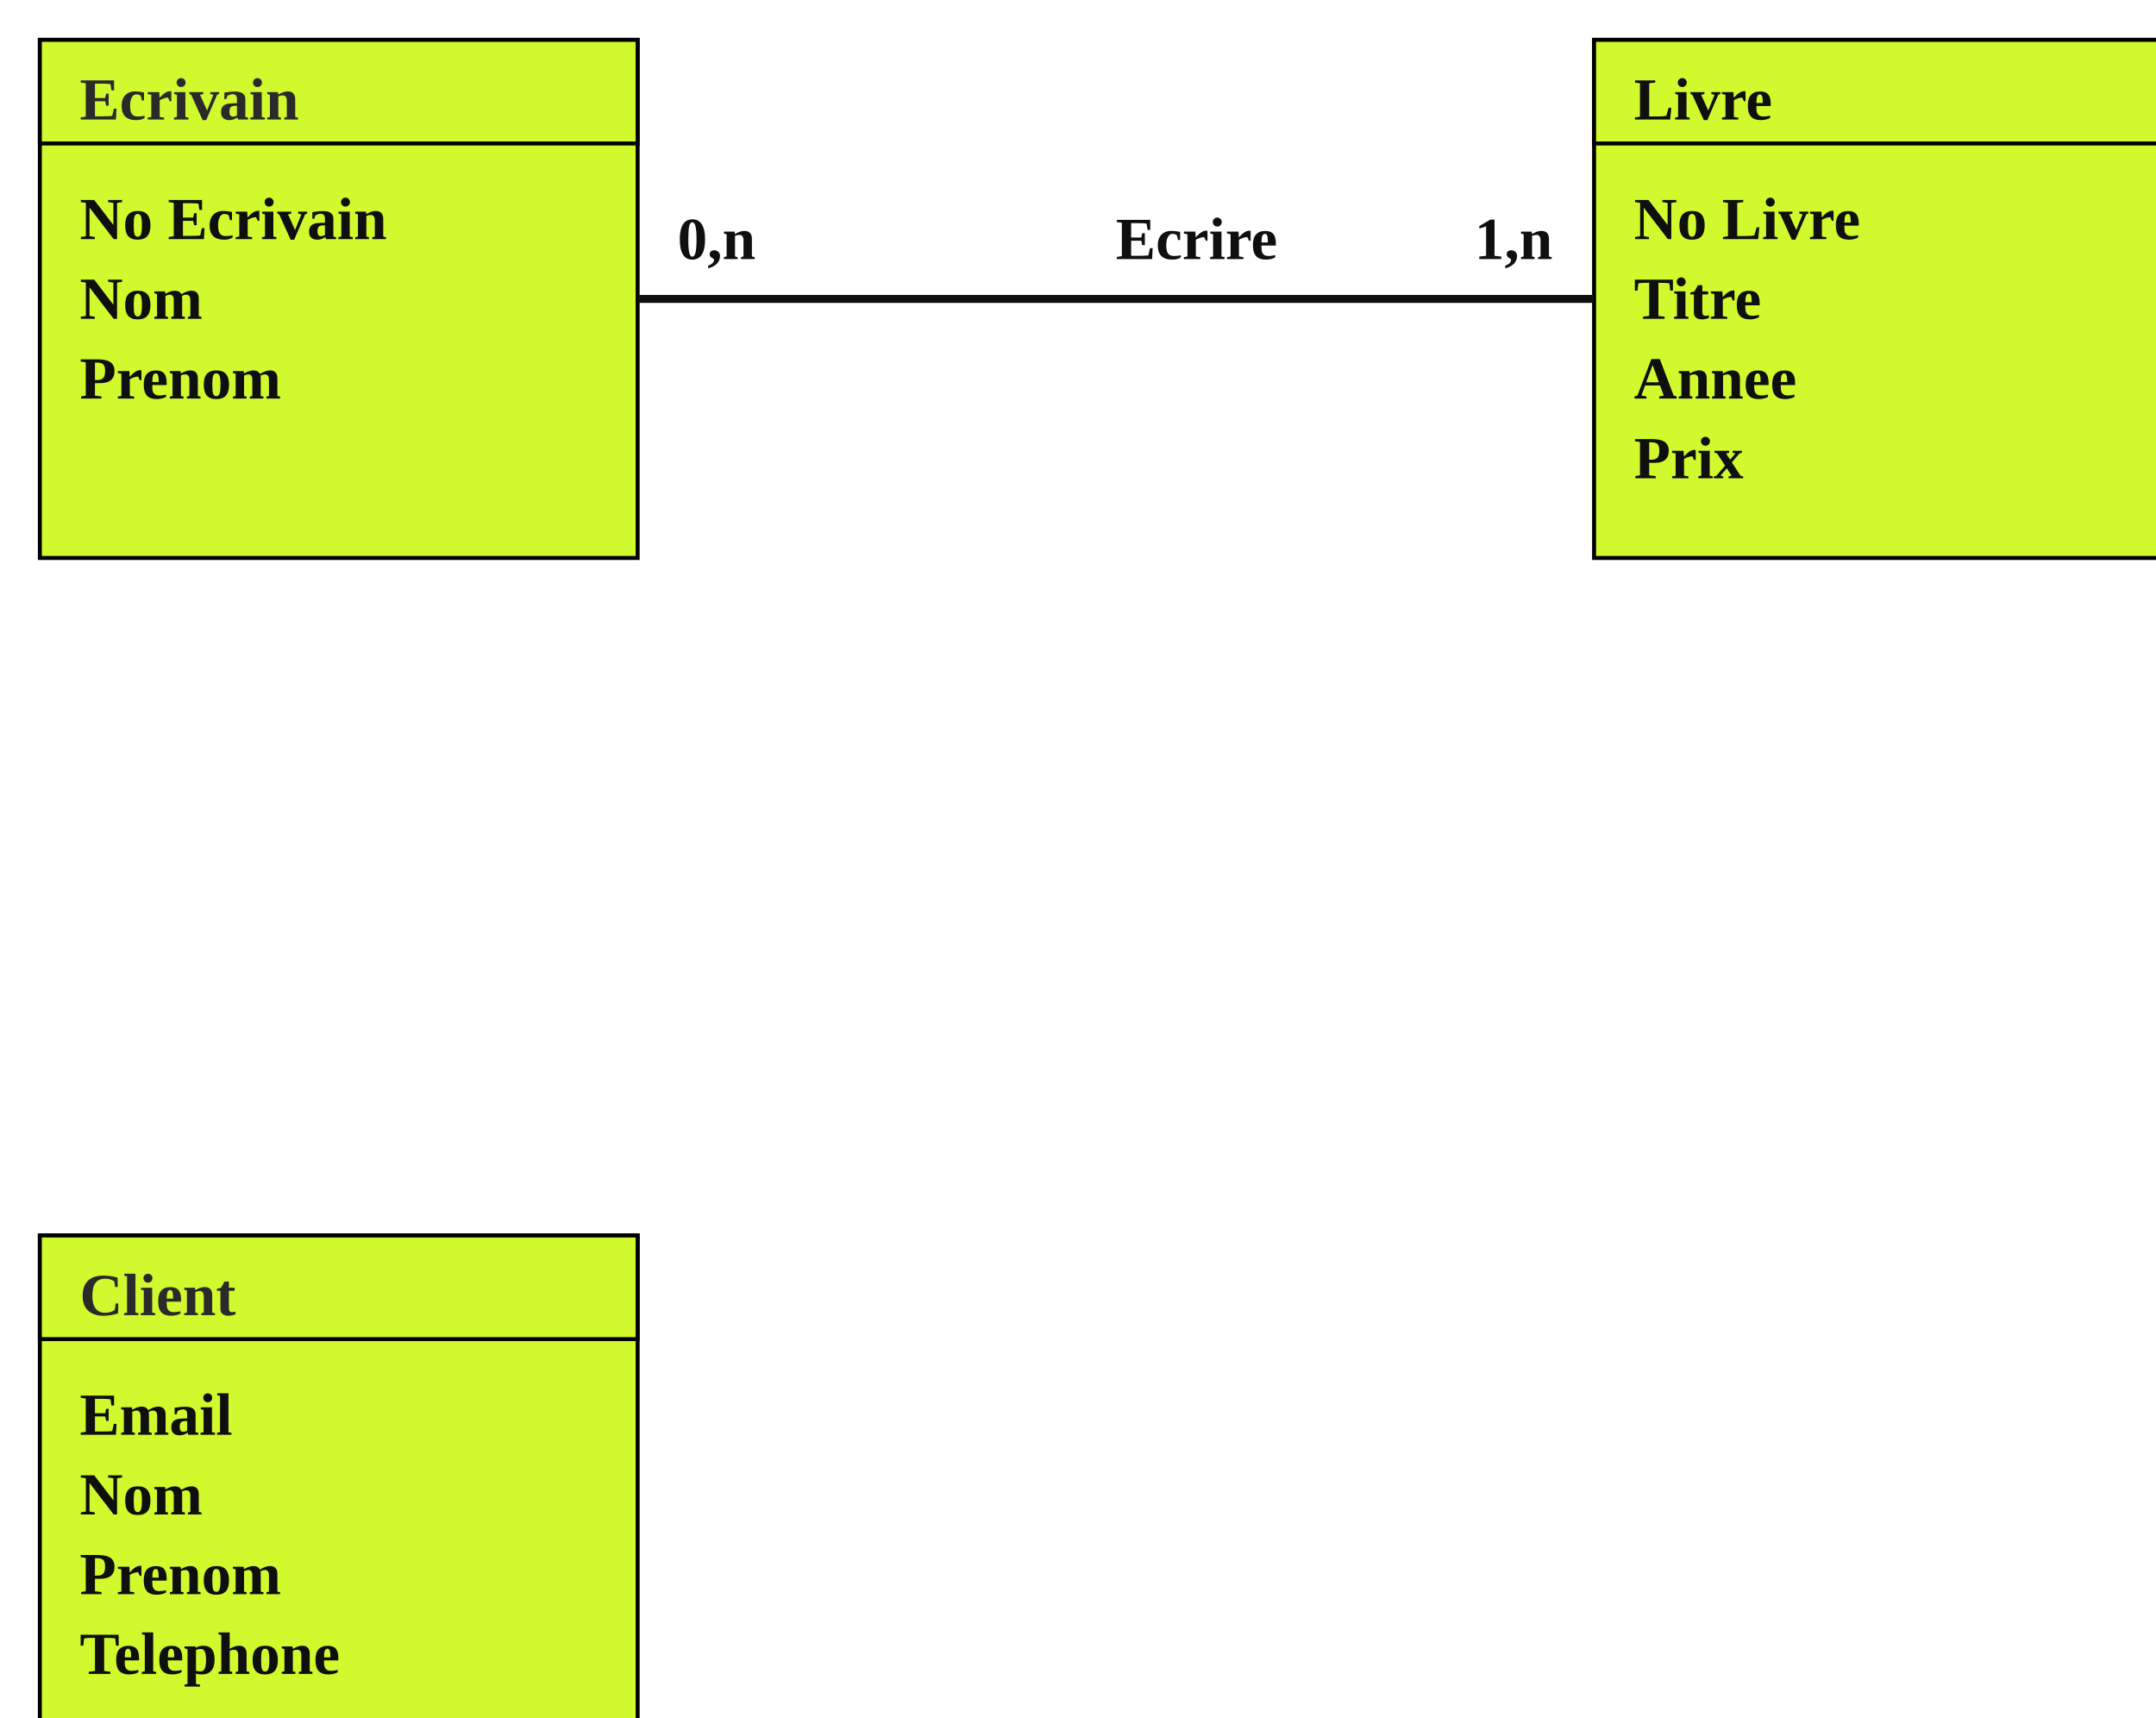
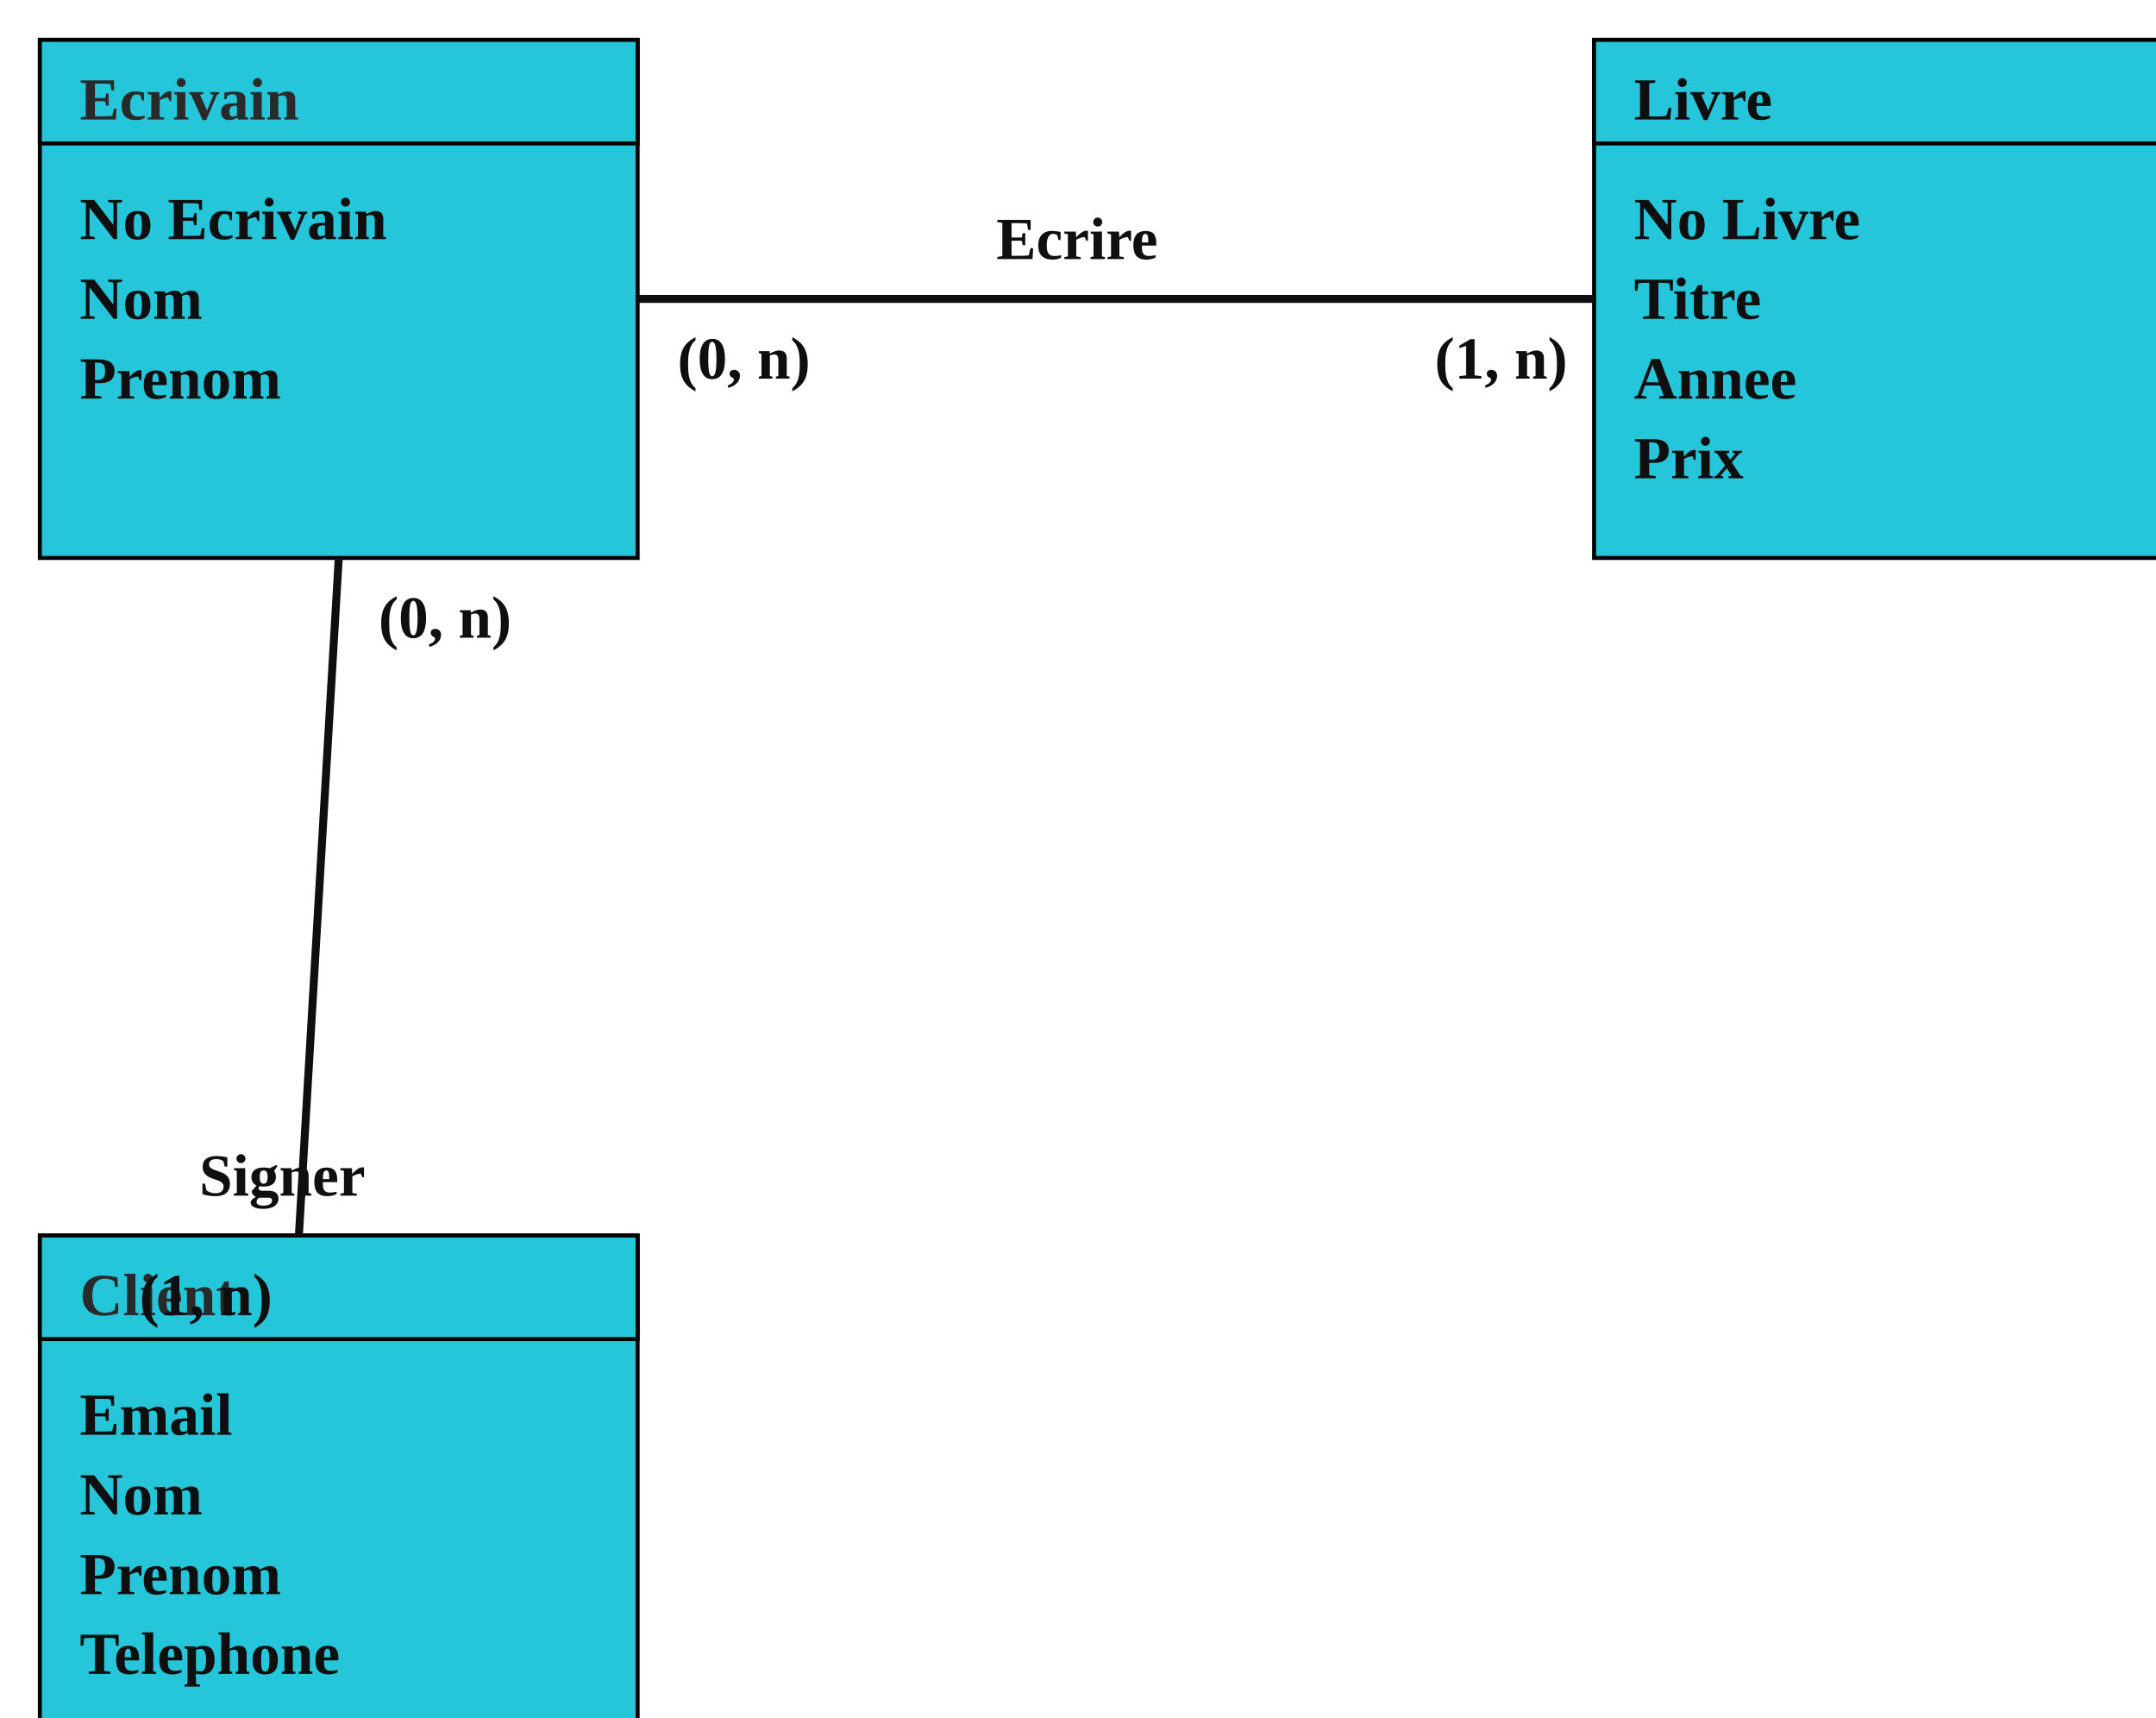
<svg xmlns="http://www.w3.org/2000/svg" baseProfile="full" height="100%" version="1.1" width="100%">
  <defs />
-   <rect fill="rgb(209, 250, 46)" height="130px" stroke="black" stroke-width="1" width="150px" x="10" y="10" />
-   <rect fill="rgb(209, 250, 46)" height="26px" stroke="black" stroke-width="1" width="150px" x="10" y="10" />
+   <rect fill="rgb(38, 198, 218)" height="130px" stroke="black" stroke-width="1" width="150px" x="10" y="10" />
+   <rect fill="rgb(38, 198, 218)" height="26px" stroke="black" stroke-width="1" width="150px" x="10" y="10" />
  <text fill="rgb(42, 42, 42)" font-size="15px" font-weight="bold" stroke="none" x="20" y="30">Ecrivain</text>
  <text fill="rgb(15, 15, 15)" font-size="15px" font-weight="bold" stroke="none" x="20" y="60">No Ecrivain</text>
  <text fill="rgb(15, 15, 15)" font-size="15px" font-weight="bold" stroke="none" x="20" y="80">Nom</text>
  <text fill="rgb(15, 15, 15)" font-size="15px" font-weight="bold" stroke="none" x="20" y="100">Prenom</text>
-   <rect fill="rgb(209, 250, 46)" height="130px" stroke="black" stroke-width="1" width="150px" x="400" y="10" />
-   <rect fill="rgb(209, 250, 46)" height="26px" stroke="black" stroke-width="1" width="150px" x="400" y="10" />
+   <rect fill="rgb(38, 198, 218)" height="130px" stroke="black" stroke-width="1" width="150px" x="400" y="10" />
+   <rect fill="rgb(38, 198, 218)" height="26px" stroke="black" stroke-width="1" width="150px" x="400" y="10" />
  <text fill="rgb(15, 15, 15)" font-size="15px" font-weight="bold" stroke="none" x="410" y="30">Livre</text>
  <text fill="rgb(15, 15, 15)" font-size="15px" font-weight="bold" stroke="none" x="410" y="60">No Livre</text>
  <text fill="rgb(15, 15, 15)" font-size="15px" font-weight="bold" stroke="none" x="410" y="80">Titre</text>
  <text fill="rgb(15, 15, 15)" font-size="15px" font-weight="bold" stroke="none" x="410" y="100">Annee</text>
  <text fill="rgb(15, 15, 15)" font-size="15px" font-weight="bold" stroke="none" x="410" y="120">Prix</text>
-   <rect fill="rgb(209, 250, 46)" height="130px" stroke="black" stroke-width="1" width="150px" x="10" y="310" />
-   <rect fill="rgb(209, 250, 46)" height="26px" stroke="black" stroke-width="1" width="150px" x="10" y="310" />
+   <rect fill="rgb(38, 198, 218)" height="130px" stroke="black" stroke-width="1" width="150px" x="10" y="310" />
+   <rect fill="rgb(38, 198, 218)" height="26px" stroke="black" stroke-width="1" width="150px" x="10" y="310" />
  <text fill="rgb(42, 42, 42)" font-size="15px" font-weight="bold" stroke="none" x="20" y="330">Client</text>
  <text fill="rgb(15, 15, 15)" font-size="15px" font-weight="bold" stroke="none" x="20" y="360">Email</text>
  <text fill="rgb(15, 15, 15)" font-size="15px" font-weight="bold" stroke="none" x="20" y="380">Nom</text>
  <text fill="rgb(15, 15, 15)" font-size="15px" font-weight="bold" stroke="none" x="20" y="400">Prenom</text>
  <text fill="rgb(15, 15, 15)" font-size="15px" font-weight="bold" stroke="none" x="20" y="420">Telephone</text>
  <line stroke="rgb(15, 15, 15)" stroke-width="2" x1="160" x2="400" y1="75" y2="75" />
-   <text fill="rgb(15, 15, 15)" font-size="15px" font-weight="bold" stroke="none" x="170" y="65">0,n</text>
-   <text fill="rgb(15, 15, 15)" font-size="15px" font-weight="bold" stroke="none" x="370" y="65">1,n</text>
-   <text fill="rgb(15, 15, 15)" font-size="15px" font-weight="bold" stroke="none" x="280.0" y="65">Ecrire</text>
+   <text fill="rgb(15, 15, 15)" font-size="15px" font-weight="bold" stroke="none" x="170" y="95">(0, n)</text>
+   <text fill="rgb(15, 15, 15)" font-size="15px" font-weight="bold" stroke="none" x="360" y="95">(1, n)</text>
+   <text fill="rgb(15, 15, 15)" font-size="15px" font-weight="bold" stroke="none" x="250.0" y="65">Ecrire</text>
+   <line stroke="rgb(15, 15, 15)" stroke-width="2" x1="85" x2="75" y1="140" y2="310" />
+   <text fill="rgb(15, 15, 15)" font-size="15px" font-weight="bold" stroke="none" x="95" y="160">(0, n)</text>
+   <text fill="rgb(15, 15, 15)" font-size="15px" font-weight="bold" stroke="none" x="35" y="330">(1, n)</text>
+   <text fill="rgb(15, 15, 15)" font-size="15px" font-weight="bold" stroke="none" x="50.0" y="300">Signer</text>
</svg>
